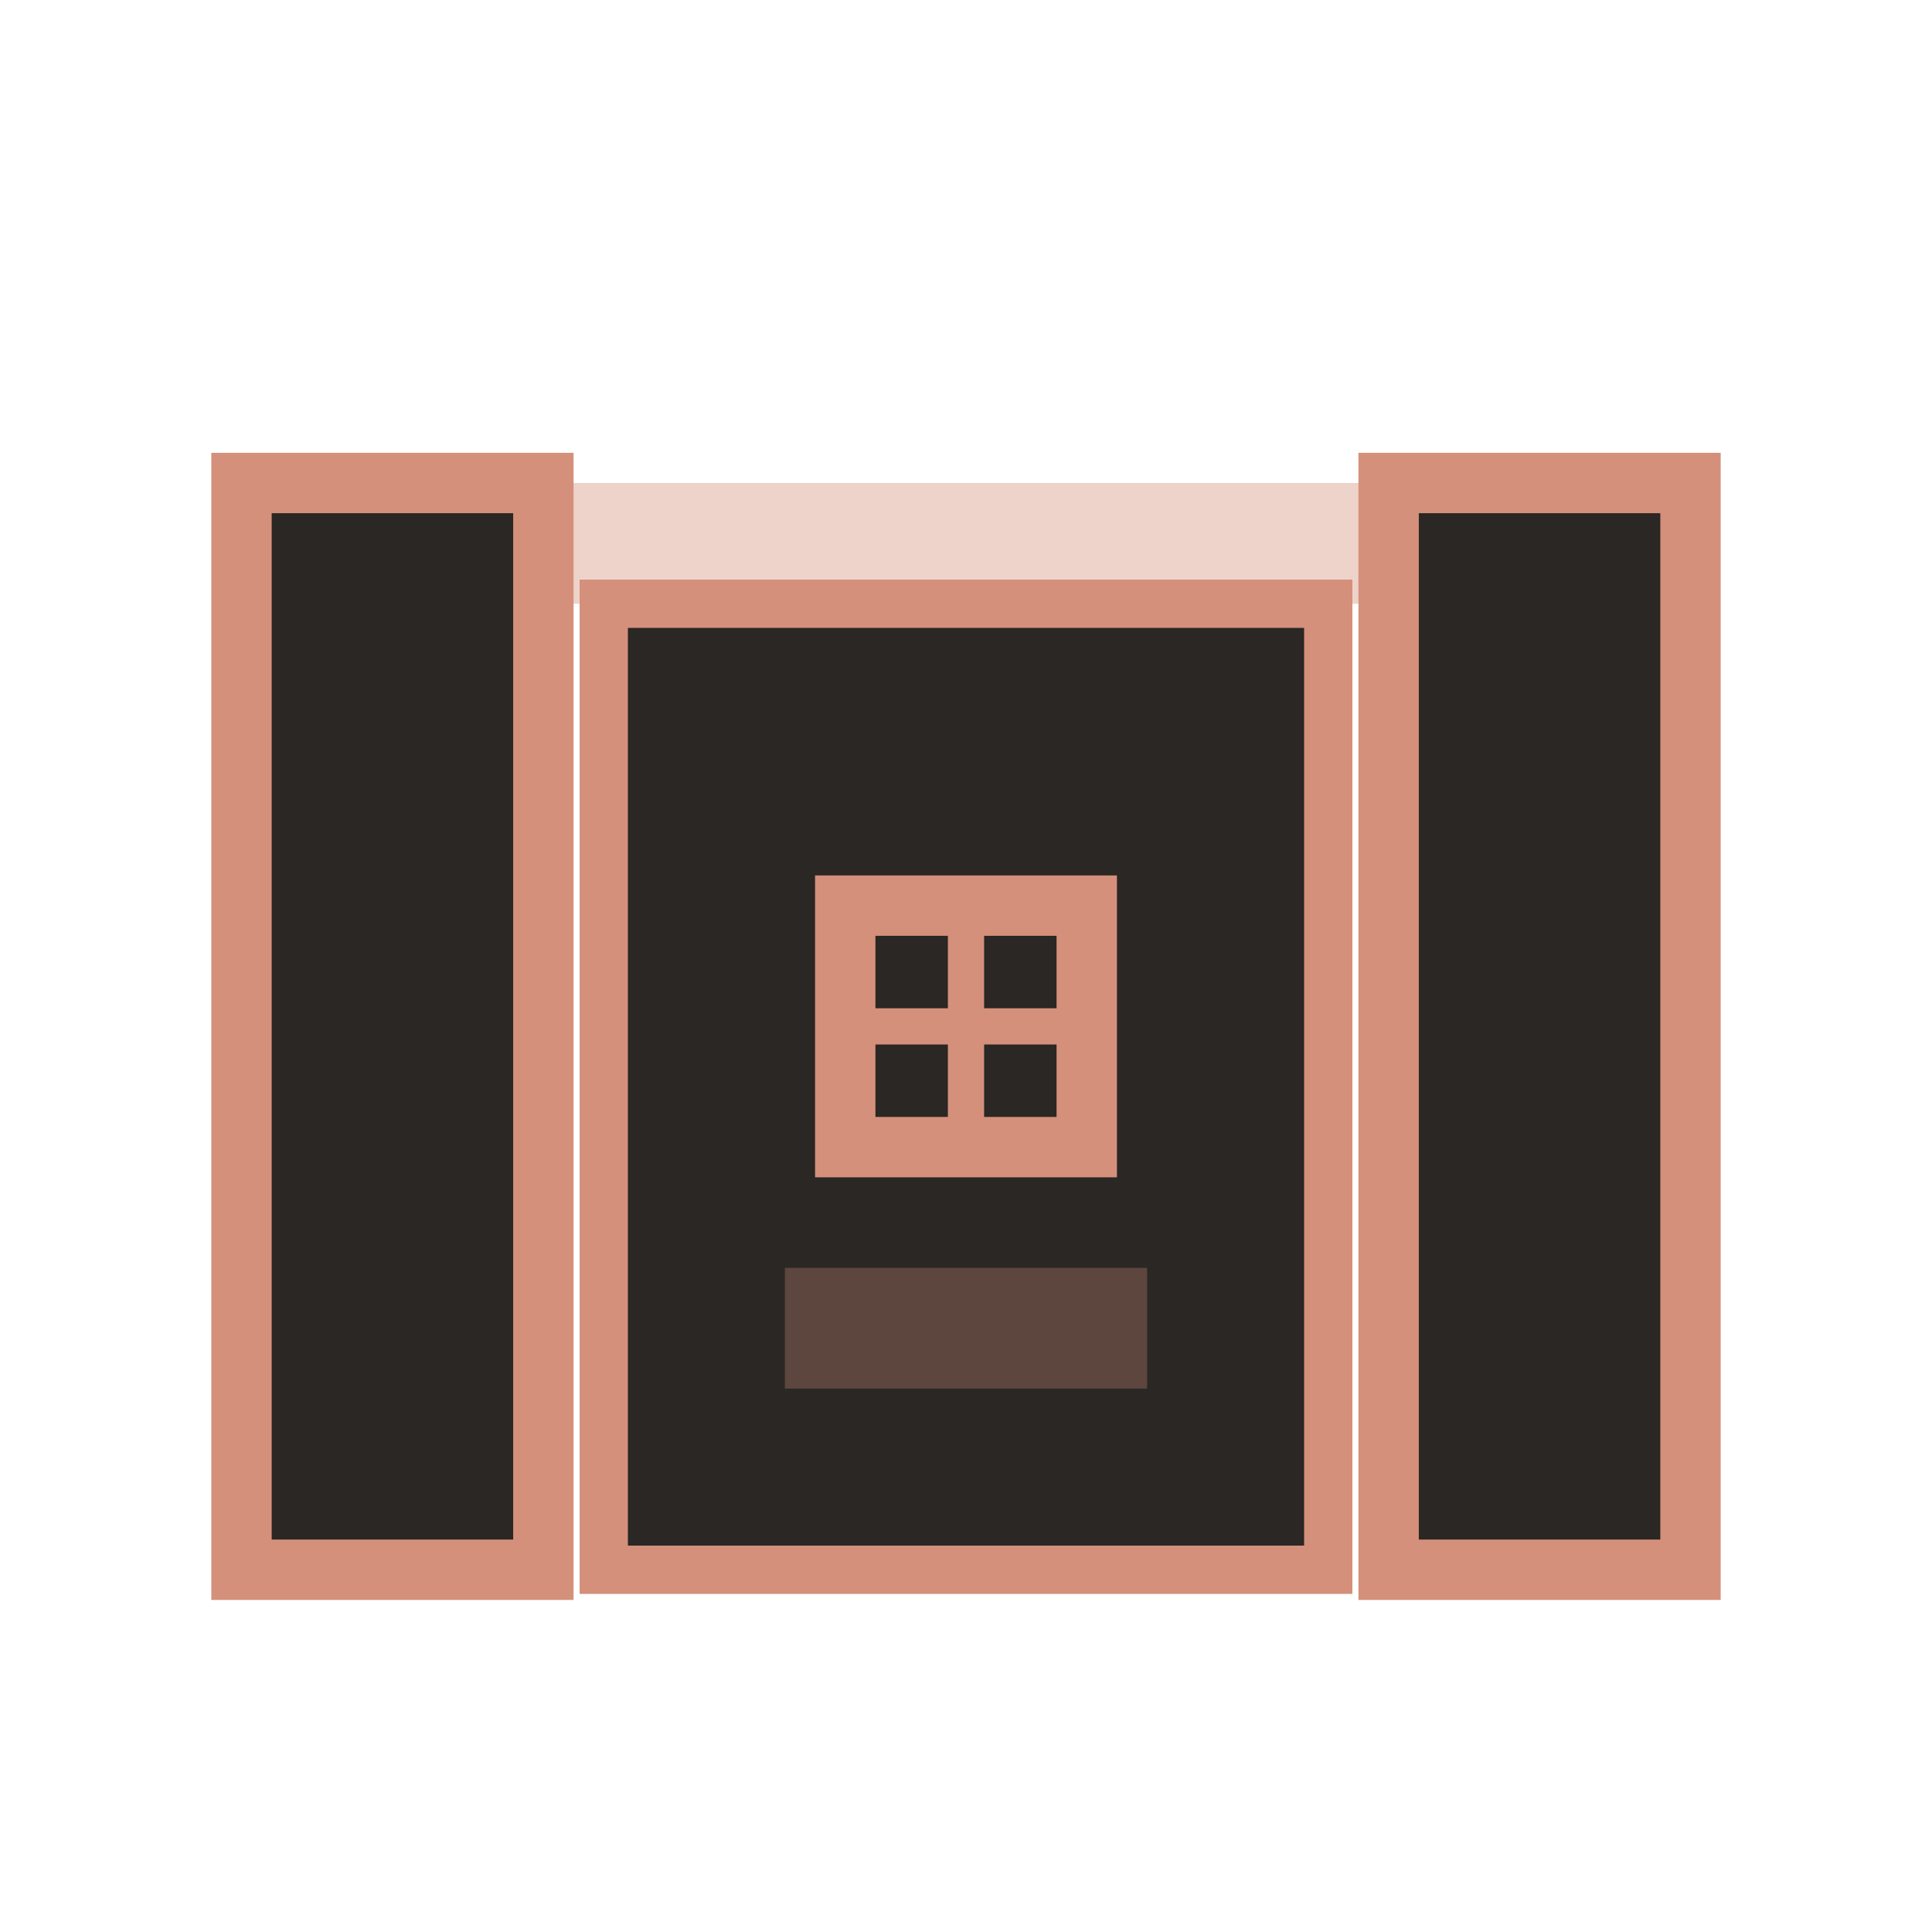
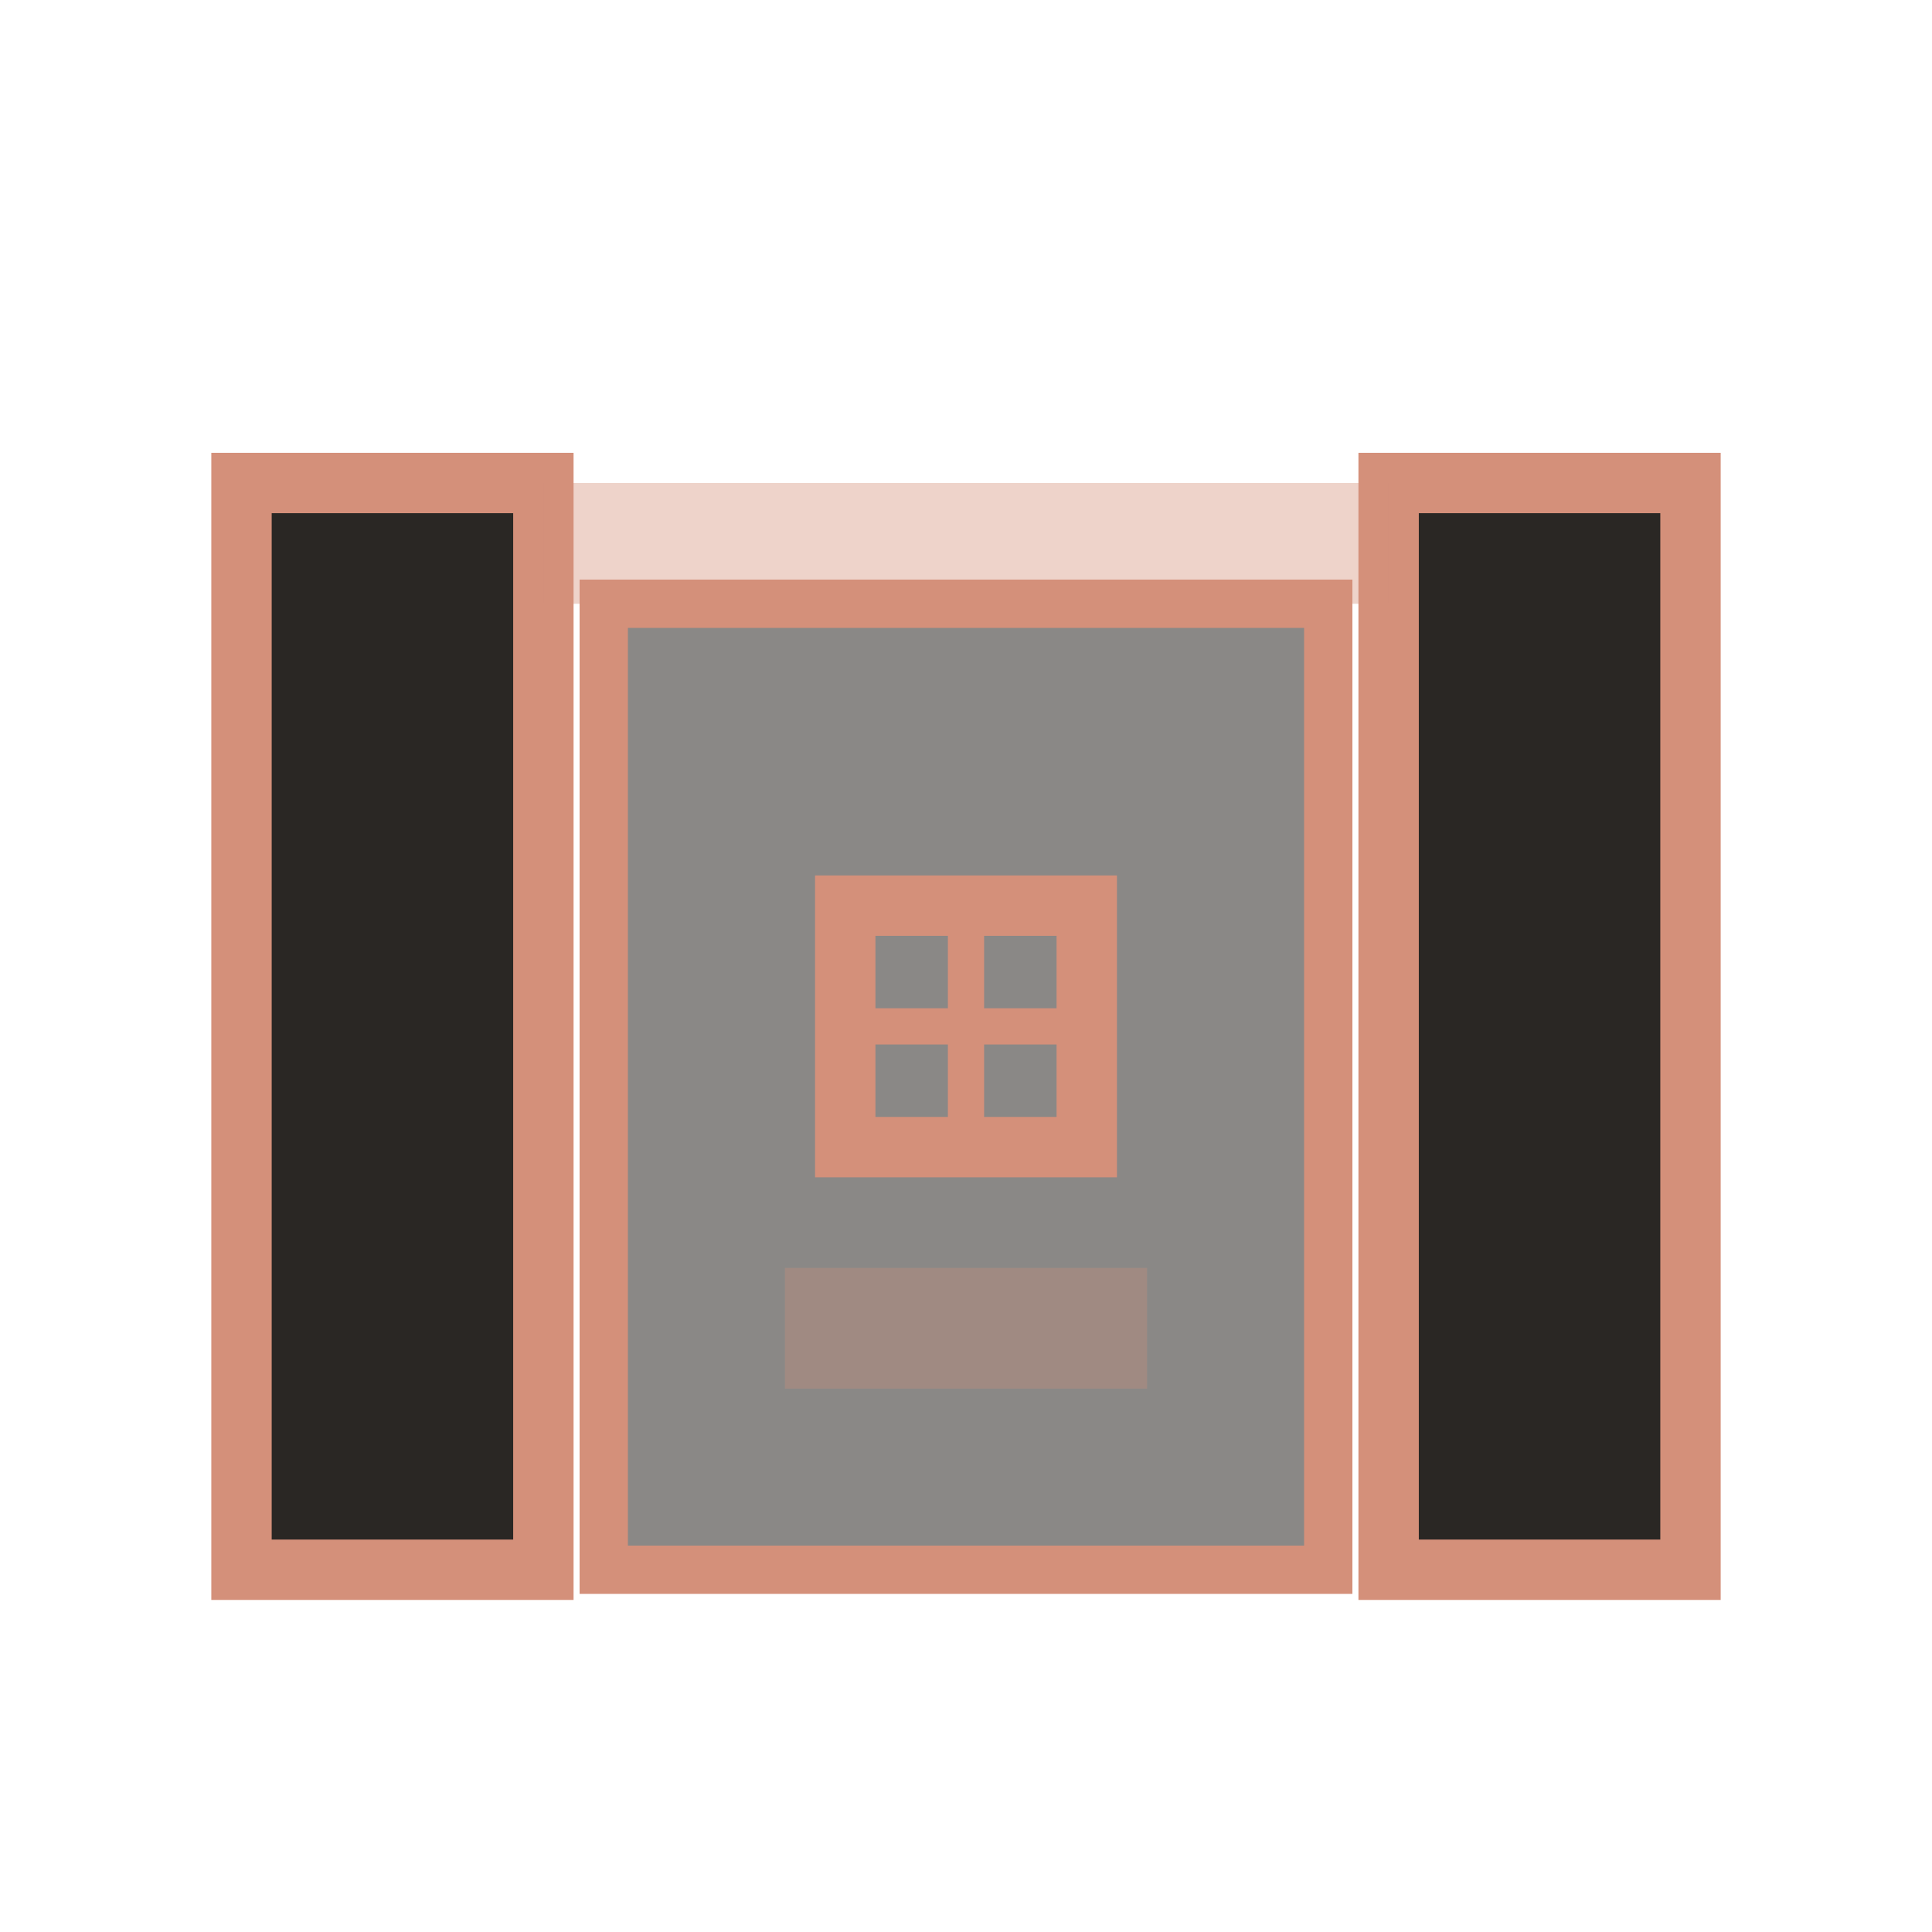
<svg xmlns="http://www.w3.org/2000/svg" viewBox="0 0 16 16">
  <rect x="2" y="4" width="2.5" height="9" fill="#2A2724" stroke="#D4907A" stroke-width="0.5" />
  <rect x="11.5" y="4" width="2.5" height="9" fill="#2A2724" stroke="#D4907A" stroke-width="0.5" />
  <rect x="4.5" y="4" width="7" height="1" fill="#D4907A" opacity="0.4" />
-   <rect x="5" y="5" width="6" height="8" fill="#2A2724" stroke="#D4907A" stroke-width="0.4" />
+   <rect x="5" y="5" width="6" height="8" fill="#2A2724" fill-opacity="0.55" stroke="#D4907A" stroke-width="0.4" />
  <rect x="7" y="7.5" width="2" height="2" fill="none" stroke="#D4907A" stroke-width="0.5" />
  <line x1="7" y1="8.5" x2="9" y2="8.5" stroke="#D4907A" stroke-width="0.3" />
  <line x1="8" y1="7.5" x2="8" y2="9.5" stroke="#D4907A" stroke-width="0.3" />
  <rect x="6.5" y="10.5" width="3" height="1" fill="#D4907A" opacity="0.3" />
</svg>
